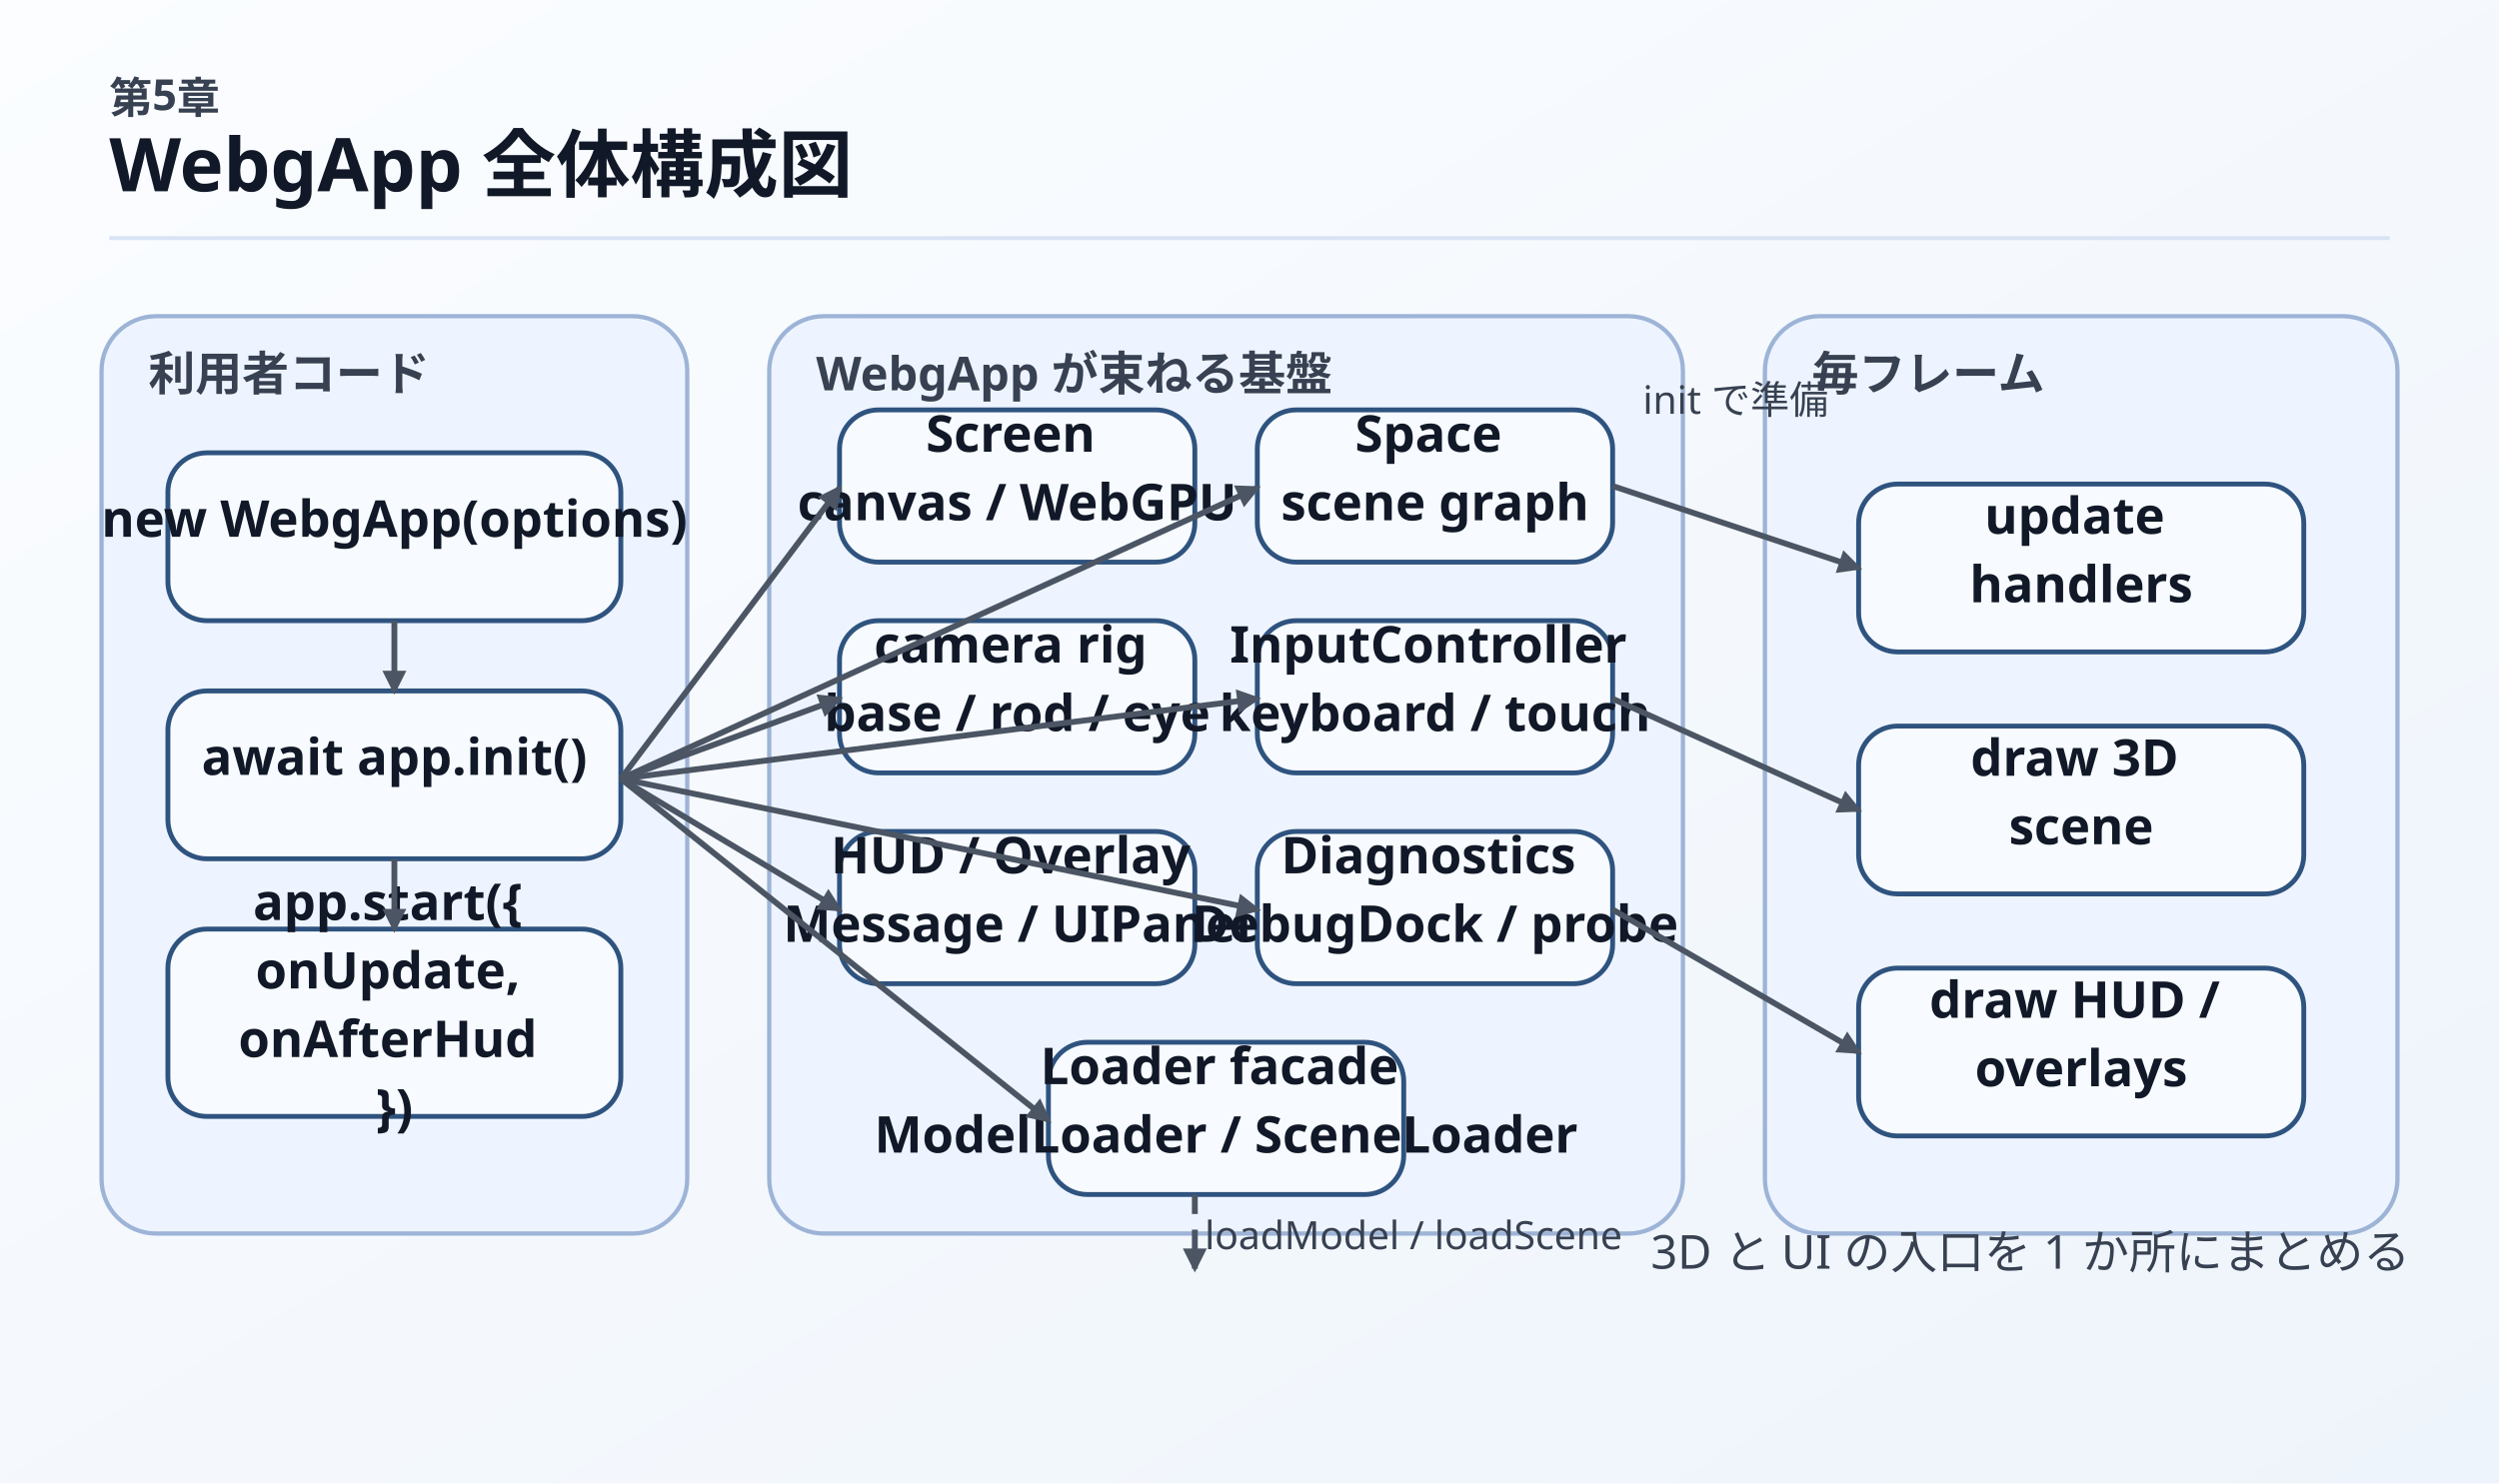
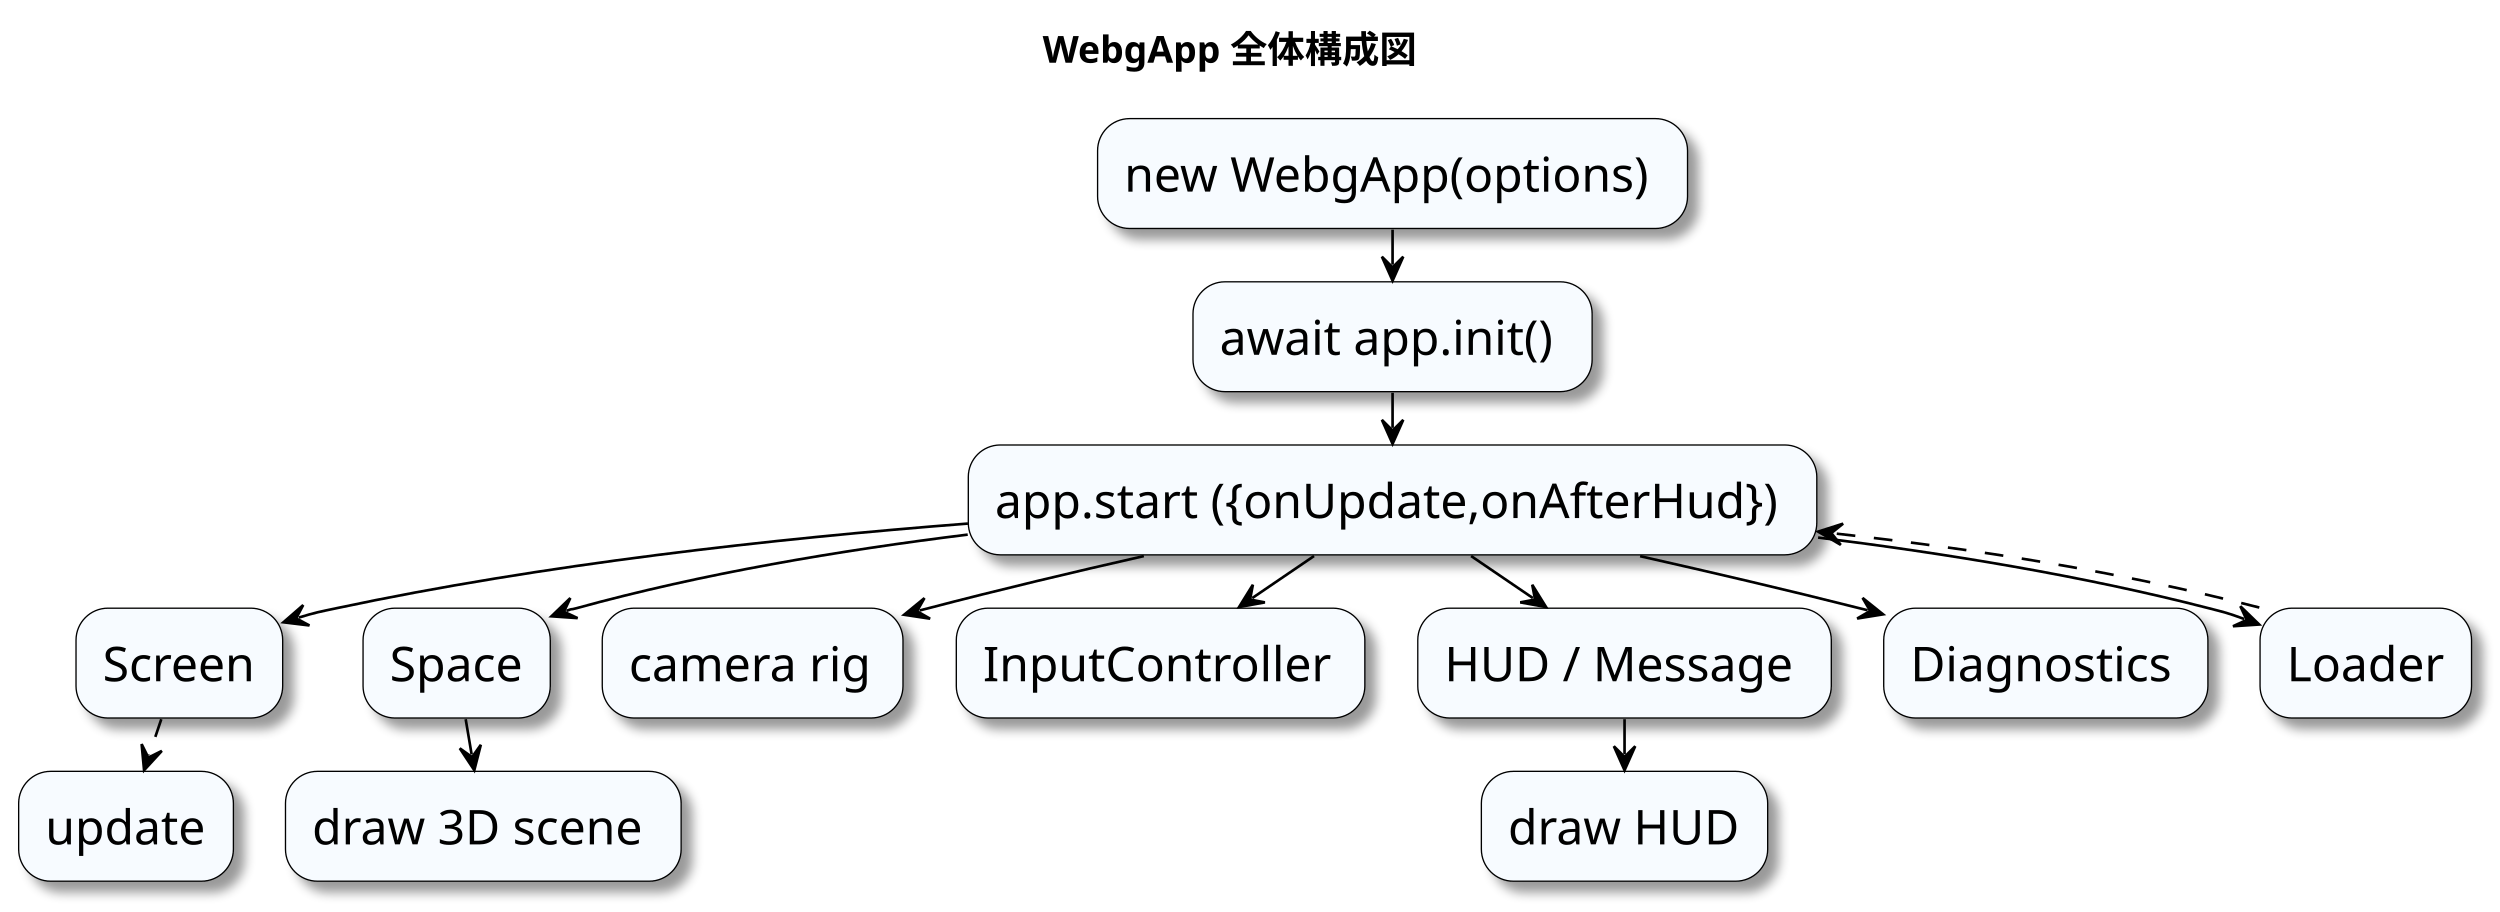
- <svg xmlns="http://www.w3.org/2000/svg" width="1280" height="760" viewBox="0 0 1280 760" role="img" aria-label="WebgApp 全体構成図">
+ <svg xmlns="http://www.w3.org/2000/svg" contentStyleType="text/css" data-diagram-type="DESCRIPTION" height="534.375px" preserveAspectRatio="none" style="width:1465px;height:534px;background:#FFFFFF;" version="1.1" viewBox="0 0 1465 534" width="1465.625px" zoomAndPan="magnify">
  <defs>
-     <linearGradient id="bg" x1="0" y1="0" x2="1" y2="1">
-       <stop offset="0%" stop-color="#fbfdff" />
-       <stop offset="100%" stop-color="#eef4fb" />
-     </linearGradient>
-     <marker id="arrow" viewBox="0 0 10 10" refX="8.4" refY="5" markerWidth="4.1" markerHeight="4.1" orient="auto-start-reverse">
-       <path d="M 0 0 L 10 5 L 0 10 z" fill="context-stroke" />
-     </marker>
+     <filter height="300%" id="fohk7jrthijh7" width="300%" x="-1" y="-1">
+       <feGaussianBlur result="blurOut" stdDeviation="3.125" />
+       <feColorMatrix in="blurOut" result="blurOut2" type="matrix" values="0 0 0 0 0 0 0 0 0 0 0 0 0 0 0 0 0 0 .4 0" />
+       <feOffset dx="6.25" dy="6.25" in="blurOut2" result="blurOut3" />
+       <feBlend in="SourceGraphic" in2="blurOut3" mode="normal" />
+     </filter>
  </defs>
-   <rect width="1280" height="760" fill="url(#bg)" />
-   <text x="56" y="58" text-anchor="start" font-size="22" font-weight="700" fill="#374151" font-family="'Segoe UI', 'Hiragino Sans', 'Yu Gothic UI', sans-serif">
-     <tspan x="56" dy="0">第5章</tspan>
-   </text>
-   <text x="56" y="98" text-anchor="start" font-size="38" font-weight="700" fill="#111827" font-family="'Segoe UI', 'Hiragino Sans', 'Yu Gothic UI', sans-serif">
-     <tspan x="56" dy="0">WebgApp 全体構成図</tspan>
-   </text>
-   <line x1="56" y1="122" x2="1224" y2="122" stroke="#d8e3f4" stroke-width="2" />
-   <rect x="52" y="162" width="300" height="470" rx="28" ry="28" fill="#eef4ff" stroke="#9db4d7" stroke-width="2.2" />
-   <text x="76" y="200" text-anchor="start" font-size="24" font-weight="700" fill="#374151" font-family="'Segoe UI', 'Hiragino Sans', 'Yu Gothic UI', sans-serif">
-     <tspan x="76" dy="0">利用者コード</tspan>
-   </text>
-   <rect x="394" y="162" width="468" height="470" rx="28" ry="28" fill="#eef4ff" stroke="#9db4d7" stroke-width="2.2" />
-   <text x="418" y="200" text-anchor="start" font-size="24" font-weight="700" fill="#374151" font-family="'Segoe UI', 'Hiragino Sans', 'Yu Gothic UI', sans-serif">
-     <tspan x="418" dy="0">WebgApp が束ねる基盤</tspan>
-   </text>
-   <rect x="904" y="162" width="324" height="470" rx="28" ry="28" fill="#eef4ff" stroke="#9db4d7" stroke-width="2.2" />
-   <text x="928" y="200" text-anchor="start" font-size="24" font-weight="700" fill="#374151" font-family="'Segoe UI', 'Hiragino Sans', 'Yu Gothic UI', sans-serif">
-     <tspan x="928" dy="0">毎フレーム</tspan>
-   </text>
-   <rect x="86" y="232" width="232" height="86" rx="20" ry="20" fill="#f7fbff" stroke="#2f537f" stroke-width="2.5" />
-   <text x="202" y="275" text-anchor="middle" font-size="26" font-weight="600" fill="#111827" font-family="'Segoe UI', 'Hiragino Sans', 'Yu Gothic UI', sans-serif">
-     <tspan x="202" dy="0">new WebgApp(options)</tspan>
-   </text>
-   <rect x="86" y="354" width="232" height="86" rx="20" ry="20" fill="#f7fbff" stroke="#2f537f" stroke-width="2.5" />
-   <text x="202" y="397" text-anchor="middle" font-size="26" font-weight="600" fill="#111827" font-family="'Segoe UI', 'Hiragino Sans', 'Yu Gothic UI', sans-serif">
-     <tspan x="202" dy="0">await app.init()</tspan>
-   </text>
-   <rect x="86" y="476" width="232" height="96" rx="20" ry="20" fill="#f7fbff" stroke="#2f537f" stroke-width="2.5" />
-   <text x="202" y="524" text-anchor="middle" font-size="26" font-weight="600" fill="#111827" font-family="'Segoe UI', 'Hiragino Sans', 'Yu Gothic UI', sans-serif">
-     <tspan x="202" dy="-2.025em">app.start({</tspan>
-     <tspan x="202" dy="1.35em">onUpdate,</tspan>
-     <tspan x="202" dy="1.35em">onAfterHud</tspan>
-     <tspan x="202" dy="1.35em">})</tspan>
-   </text>
-   <rect x="430" y="210" width="182" height="78" rx="20" ry="20" fill="#f7fbff" stroke="#2f537f" stroke-width="2.5" />
-   <text x="521" y="249" text-anchor="middle" font-size="26" font-weight="600" fill="#111827" font-family="'Segoe UI', 'Hiragino Sans', 'Yu Gothic UI', sans-serif">
-     <tspan x="521" dy="-0.675em">Screen</tspan>
-     <tspan x="521" dy="1.35em">canvas / WebGPU</tspan>
-   </text>
-   <rect x="644" y="210" width="182" height="78" rx="20" ry="20" fill="#f7fbff" stroke="#2f537f" stroke-width="2.5" />
-   <text x="735" y="249" text-anchor="middle" font-size="26" font-weight="600" fill="#111827" font-family="'Segoe UI', 'Hiragino Sans', 'Yu Gothic UI', sans-serif">
-     <tspan x="735" dy="-0.675em">Space</tspan>
-     <tspan x="735" dy="1.35em">scene graph</tspan>
-   </text>
-   <rect x="430" y="318" width="182" height="78" rx="20" ry="20" fill="#f7fbff" stroke="#2f537f" stroke-width="2.5" />
-   <text x="521" y="357" text-anchor="middle" font-size="26" font-weight="600" fill="#111827" font-family="'Segoe UI', 'Hiragino Sans', 'Yu Gothic UI', sans-serif">
-     <tspan x="521" dy="-0.675em">camera rig</tspan>
-     <tspan x="521" dy="1.35em">base / rod / eye</tspan>
-   </text>
-   <rect x="644" y="318" width="182" height="78" rx="20" ry="20" fill="#f7fbff" stroke="#2f537f" stroke-width="2.5" />
-   <text x="735" y="357" text-anchor="middle" font-size="26" font-weight="600" fill="#111827" font-family="'Segoe UI', 'Hiragino Sans', 'Yu Gothic UI', sans-serif">
-     <tspan x="735" dy="-0.675em">InputController</tspan>
-     <tspan x="735" dy="1.35em">keyboard / touch</tspan>
-   </text>
-   <rect x="430" y="426" width="182" height="78" rx="20" ry="20" fill="#f7fbff" stroke="#2f537f" stroke-width="2.5" />
-   <text x="521" y="465" text-anchor="middle" font-size="26" font-weight="600" fill="#111827" font-family="'Segoe UI', 'Hiragino Sans', 'Yu Gothic UI', sans-serif">
-     <tspan x="521" dy="-0.675em">HUD / Overlay</tspan>
-     <tspan x="521" dy="1.35em">Message / UIPanel</tspan>
-   </text>
-   <rect x="644" y="426" width="182" height="78" rx="20" ry="20" fill="#f7fbff" stroke="#2f537f" stroke-width="2.5" />
-   <text x="735" y="465" text-anchor="middle" font-size="26" font-weight="600" fill="#111827" font-family="'Segoe UI', 'Hiragino Sans', 'Yu Gothic UI', sans-serif">
-     <tspan x="735" dy="-0.675em">Diagnostics</tspan>
-     <tspan x="735" dy="1.35em">DebugDock / probe</tspan>
-   </text>
-   <rect x="537" y="534" width="182" height="78" rx="20" ry="20" fill="#f7fbff" stroke="#2f537f" stroke-width="2.5" />
-   <text x="628" y="573" text-anchor="middle" font-size="26" font-weight="600" fill="#111827" font-family="'Segoe UI', 'Hiragino Sans', 'Yu Gothic UI', sans-serif">
-     <tspan x="628" dy="-0.675em">Loader facade</tspan>
-     <tspan x="628" dy="1.35em">ModelLoader / SceneLoader</tspan>
-   </text>
-   <rect x="952" y="248" width="228" height="86" rx="20" ry="20" fill="#f7fbff" stroke="#2f537f" stroke-width="2.5" />
-   <text x="1066" y="291" text-anchor="middle" font-size="26" font-weight="600" fill="#111827" font-family="'Segoe UI', 'Hiragino Sans', 'Yu Gothic UI', sans-serif">
-     <tspan x="1066" dy="-0.675em">update</tspan>
-     <tspan x="1066" dy="1.35em">handlers</tspan>
-   </text>
-   <rect x="952" y="372" width="228" height="86" rx="20" ry="20" fill="#f7fbff" stroke="#2f537f" stroke-width="2.5" />
-   <text x="1066" y="415" text-anchor="middle" font-size="26" font-weight="600" fill="#111827" font-family="'Segoe UI', 'Hiragino Sans', 'Yu Gothic UI', sans-serif">
-     <tspan x="1066" dy="-0.675em">draw 3D</tspan>
-     <tspan x="1066" dy="1.35em">scene</tspan>
-   </text>
-   <rect x="952" y="496" width="228" height="86" rx="20" ry="20" fill="#f7fbff" stroke="#2f537f" stroke-width="2.5" />
-   <text x="1066" y="539" text-anchor="middle" font-size="26" font-weight="600" fill="#111827" font-family="'Segoe UI', 'Hiragino Sans', 'Yu Gothic UI', sans-serif">
-     <tspan x="1066" dy="-0.675em">draw HUD /</tspan>
-     <tspan x="1066" dy="1.35em">overlays</tspan>
-   </text>
-   <line x1="202" y1="318" x2="202" y2="354" stroke="#4b5563" stroke-width="3" marker-end="url(#arrow)" />
-   <line x1="202" y1="440" x2="202" y2="476" stroke="#4b5563" stroke-width="3" marker-end="url(#arrow)" />
-   <line x1="318" y1="399" x2="430" y2="250" stroke="#4b5563" stroke-width="3" marker-end="url(#arrow)" />
-   <line x1="318" y1="399" x2="644" y2="250" stroke="#4b5563" stroke-width="3" marker-end="url(#arrow)" />
-   <line x1="318" y1="399" x2="430" y2="358" stroke="#4b5563" stroke-width="3" marker-end="url(#arrow)" />
-   <line x1="318" y1="399" x2="644" y2="358" stroke="#4b5563" stroke-width="3" marker-end="url(#arrow)" />
-   <line x1="318" y1="399" x2="430" y2="466" stroke="#4b5563" stroke-width="3" marker-end="url(#arrow)" />
-   <line x1="318" y1="399" x2="644" y2="466" stroke="#4b5563" stroke-width="3" marker-end="url(#arrow)" />
-   <line x1="318" y1="399" x2="537" y2="574" stroke="#4b5563" stroke-width="3" marker-end="url(#arrow)" />
-   <line x1="826" y1="249" x2="952" y2="291" stroke="#4b5563" stroke-width="3" marker-end="url(#arrow)" />
-   <text x="889" y="212" text-anchor="middle" font-size="20" font-weight="500" fill="#374151" font-family="'Segoe UI', 'Hiragino Sans', 'Yu Gothic UI', sans-serif">
-     <tspan x="889" dy="0">init で準備</tspan>
-   </text>
-   <line x1="826" y1="358" x2="952" y2="415" stroke="#4b5563" stroke-width="3" marker-end="url(#arrow)" />
-   <line x1="826" y1="466" x2="952" y2="539" stroke="#4b5563" stroke-width="3" marker-end="url(#arrow)" />
-   <line x1="612" y1="612" x2="612" y2="650" stroke="#4b5563" stroke-width="3" stroke-dasharray="10 8" marker-end="url(#arrow)" />
-   <text x="724" y="640" text-anchor="middle" font-size="20" font-weight="500" fill="#374151" font-family="'Segoe UI', 'Hiragino Sans', 'Yu Gothic UI', sans-serif">
-     <tspan x="724" dy="0">loadModel / loadScene</tspan>
-   </text>
-   <text x="1040" y="650" text-anchor="middle" font-size="24" font-weight="500" fill="#374151" font-family="'Segoe UI', 'Hiragino Sans', 'Yu Gothic UI', sans-serif">
-     <tspan x="1040" dy="0">3D と UI の入口を 1 か所にまとめる</tspan>
-   </text>
+   <g>
+     <g class="title" data-source-line="1">
+       <text fill="#000000" font-family="Yu Gothic UI" font-size="21.875" font-weight="bold" lengthAdjust="spacing" textLength="223.193" x="611.003" y="36.774">WebgApp 全体構成図</text>
+     </g>
+     <g class="entity" data-entity="NewApp" data-source-line="20" data-uid="ent0002" id="entity_NewApp">
+       <rect fill="#F7FBFF" filter="url(#fohk7jrthijh7)" height="64.374" rx="18.75" ry="18.75" style="stroke:#000000;stroke-width:0.781;" width="345.706" x="643.188" y="69.513" />
+       <text fill="#000000" font-family="Yu Gothic UI" font-size="28.125" lengthAdjust="spacing" textLength="314.456" x="658.812" y="112.329">new WebgApp(options)</text>
+     </g>
+     <g class="entity" data-entity="InitApp" data-source-line="21" data-uid="ent0003" id="entity_InitApp">
+       <rect fill="#F7FBFF" filter="url(#fohk7jrthijh7)" height="64.374" rx="18.75" ry="18.75" style="stroke:#000000;stroke-width:0.781;" width="233.893" x="699.094" y="165.138" />
+       <text fill="#000000" font-family="Yu Gothic UI" font-size="28.125" lengthAdjust="spacing" textLength="202.643" x="714.719" y="207.954">await app.init()</text>
+     </g>
+     <g class="entity" data-entity="StartApp" data-source-line="22" data-uid="ent0004" id="entity_StartApp">
+       <rect fill="#F7FBFF" filter="url(#fohk7jrthijh7)" height="64.374" rx="18.75" ry="18.75" style="stroke:#000000;stroke-width:0.781;" width="497.221" x="567.422" y="260.763" />
+       <text fill="#000000" font-family="Yu Gothic UI" font-size="28.125" lengthAdjust="spacing" textLength="465.971" x="583.047" y="303.579">app.start ({onUpdate,onAfterHud})</text>
+     </g>
+     <g class="entity" data-entity="Screen" data-source-line="24" data-uid="ent0005" id="entity_Screen">
+       <rect fill="#F7FBFF" filter="url(#fohk7jrthijh7)" height="64.374" rx="18.75" ry="18.75" style="stroke:#000000;stroke-width:0.781;" width="121.104" x="44.547" y="356.388" />
+       <text fill="#000000" font-family="Yu Gothic UI" font-size="28.125" lengthAdjust="spacing" textLength="89.854" x="60.172" y="399.204">Screen</text>
+     </g>
+     <g class="entity" data-entity="Space" data-source-line="25" data-uid="ent0006" id="entity_Space">
+       <rect fill="#F7FBFF" filter="url(#fohk7jrthijh7)" height="64.374" rx="18.75" ry="18.75" style="stroke:#000000;stroke-width:0.781;" width="109.706" x="212.75" y="356.388" />
+       <text fill="#000000" font-family="Yu Gothic UI" font-size="28.125" lengthAdjust="spacing" textLength="78.456" x="228.375" y="399.204">Space</text>
+     </g>
+     <g class="entity" data-entity="CameraRig" data-source-line="26" data-uid="ent0007" id="entity_CameraRig">
+       <rect fill="#F7FBFF" filter="url(#fohk7jrthijh7)" height="64.374" rx="18.75" ry="18.75" style="stroke:#000000;stroke-width:0.781;" width="176.228" x="352.922" y="356.388" />
+       <text fill="#000000" font-family="Yu Gothic UI" font-size="28.125" lengthAdjust="spacing" textLength="144.978" x="368.547" y="399.204">camera rig</text>
+     </g>
+     <g class="entity" data-entity="InputController" data-source-line="27" data-uid="ent0008" id="entity_InputController">
+       <rect fill="#F7FBFF" filter="url(#fohk7jrthijh7)" height="64.374" rx="18.75" ry="18.75" style="stroke:#000000;stroke-width:0.781;" width="239.413" x="560.391" y="356.388" />
+       <text fill="#000000" font-family="Yu Gothic UI" font-size="28.125" lengthAdjust="spacing" textLength="208.163" x="576.016" y="399.204">InputController</text>
+     </g>
+     <g class="entity" data-entity="HudOverlay" data-source-line="28" data-uid="ent0009" id="entity_HudOverlay">
+       <rect fill="#F7FBFF" filter="url(#fohk7jrthijh7)" height="64.374" rx="18.75" ry="18.75" style="stroke:#000000;stroke-width:0.781;" width="242.325" x="830.812" y="356.388" />
+       <text fill="#000000" font-family="Yu Gothic UI" font-size="28.125" lengthAdjust="spacing" textLength="211.075" x="846.438" y="399.204">HUD / Message</text>
+     </g>
+     <g class="entity" data-entity="Diagnostics" data-source-line="29" data-uid="ent0010" id="entity_Diagnostics">
+       <rect fill="#F7FBFF" filter="url(#fohk7jrthijh7)" height="64.374" rx="18.75" ry="18.75" style="stroke:#000000;stroke-width:0.781;" width="189.975" x="1103.859" y="356.388" />
+       <text fill="#000000" font-family="Yu Gothic UI" font-size="28.125" lengthAdjust="spacing" textLength="158.725" x="1119.484" y="399.204">Diagnostics</text>
+     </g>
+     <g class="entity" data-entity="LoaderFacade" data-source-line="30" data-uid="ent0011" id="entity_LoaderFacade">
+       <rect fill="#F7FBFF" filter="url(#fohk7jrthijh7)" height="64.374" rx="18.75" ry="18.75" style="stroke:#000000;stroke-width:0.781;" width="123.933" x="1324.391" y="356.388" />
+       <text fill="#000000" font-family="Yu Gothic UI" font-size="28.125" lengthAdjust="spacing" textLength="92.683" x="1340.016" y="399.204">Loader</text>
+     </g>
+     <g class="entity" data-entity="UpdateHandlers" data-source-line="31" data-uid="ent0012" id="entity_UpdateHandlers">
+       <rect fill="#F7FBFF" filter="url(#fohk7jrthijh7)" height="64.374" rx="18.75" ry="18.75" style="stroke:#000000;stroke-width:0.781;" width="125.829" x="10.938" y="452.013" />
+       <text fill="#000000" font-family="Yu Gothic UI" font-size="28.125" lengthAdjust="spacing" textLength="94.579" x="26.562" y="494.829">update</text>
+     </g>
+     <g class="entity" data-entity="DrawScene" data-source-line="32" data-uid="ent0013" id="entity_DrawScene">
+       <rect fill="#F7FBFF" filter="url(#fohk7jrthijh7)" height="64.374" rx="18.75" ry="18.75" style="stroke:#000000;stroke-width:0.781;" width="231.847" x="167.297" y="452.013" />
+       <text fill="#000000" font-family="Yu Gothic UI" font-size="28.125" lengthAdjust="spacing" textLength="200.597" x="182.922" y="494.829">draw 3D scene</text>
+     </g>
+     <g class="entity" data-entity="DrawHud" data-source-line="33" data-uid="ent0014" id="entity_DrawHud">
+       <rect fill="#F7FBFF" filter="url(#fohk7jrthijh7)" height="64.374" rx="18.75" ry="18.75" style="stroke:#000000;stroke-width:0.781;" width="167.783" x="868.078" y="452.013" />
+       <text fill="#000000" font-family="Yu Gothic UI" font-size="28.125" lengthAdjust="spacing" textLength="136.533" x="883.703" y="494.829">draw HUD</text>
+     </g>
+     <g class="link" data-entity-1="NewApp" data-entity-2="InitApp" data-source-line="35" data-uid="lnk15" id="link_NewApp_InitApp">
+       <path d="M816.047,134.591 C816.047,144.232 816.047,145.466 816.047,155.107" fill="none" id="NewApp-to-InitApp" style="stroke:#000000;stroke-width:1.562;" />
+       <polygon fill="#000000" points="816.047,164.482,822.297,150.419,816.047,156.669,809.797,150.419,816.047,164.482" style="stroke:#000000;stroke-width:1.562;" />
+     </g>
+     <g class="link" data-entity-1="InitApp" data-entity-2="StartApp" data-source-line="36" data-uid="lnk16" id="link_InitApp_StartApp">
+       <path d="M816.047,230.2 C816.047,239.857 816.047,241.091 816.047,250.732" fill="none" id="InitApp-to-StartApp" style="stroke:#000000;stroke-width:1.562;" />
+       <polygon fill="#000000" points="816.047,260.107,822.297,246.044,816.047,252.294,809.797,246.044,816.047,260.107" style="stroke:#000000;stroke-width:1.562;" />
+     </g>
+     <g class="link" data-entity-1="StartApp" data-entity-2="Screen" data-source-line="38" data-uid="lnk17" id="link_StartApp_Screen">
+       <path d="M567.203,306.81 C453.516,315.638 317.656,330.716 197.297,356.388 C187.062,358.575 185.352,358.745 175.024,361.917" fill="none" id="StartApp-to-Screen" style="stroke:#000000;stroke-width:1.562;" />
+       <polygon fill="#000000" points="166.062,364.669,181.34,366.515,173.531,362.376,177.671,354.566,166.062,364.669" style="stroke:#000000;stroke-width:1.562;" />
+     </g>
+     <g class="link" data-entity-1="StartApp" data-entity-2="Space" data-source-line="39" data-uid="lnk18" id="link_StartApp_Space">
+       <path d="M567.078,313.279 C492.516,322.482 411.125,336.154 337.922,356.388 C333.031,357.732 336.872,356.151 331.935,357.947" fill="none" id="StartApp-to-Space" style="stroke:#000000;stroke-width:1.562;" />
+       <polygon fill="#000000" points="323.125,361.154,338.477,362.218,330.466,358.482,334.202,350.471,323.125,361.154" style="stroke:#000000;stroke-width:1.562;" />
+     </g>
+     <g class="link" data-entity-1="StartApp" data-entity-2="CameraRig" data-source-line="40" data-uid="lnk19" id="link_StartApp_CameraRig">
+       <path d="M670.281,325.857 C629.359,335.154 584.906,345.716 544.172,356.388 C539.469,357.622 543.697,356.44 538.854,357.768" fill="none" id="StartApp-to-CameraRig" style="stroke:#000000;stroke-width:1.562;" />
+       <polygon fill="#000000" points="529.812,360.247,545.027,362.556,537.347,358.181,541.722,350.501,529.812,360.247" style="stroke:#000000;stroke-width:1.562;" />
+     </g>
+     <g class="link" data-entity-1="StartApp" data-entity-2="InputController" data-source-line="41" data-uid="lnk20" id="link_StartApp_InputController">
+       <path d="M770.016,325.825 C755.844,335.482 748.001,340.818 733.83,350.459" fill="none" id="StartApp-to-InputController" style="stroke:#000000;stroke-width:1.562;" />
+       <polygon fill="#000000" points="726.078,355.732,741.221,352.99,732.538,351.337,734.19,342.654,726.078,355.732" style="stroke:#000000;stroke-width:1.562;" />
+     </g>
+     <g class="link" data-entity-1="StartApp" data-entity-2="HudOverlay" data-source-line="42" data-uid="lnk21" id="link_StartApp_HudOverlay">
+       <path d="M862.062,325.825 C876.234,335.482 884.077,340.818 898.249,350.459" fill="none" id="StartApp-to-HudOverlay" style="stroke:#000000;stroke-width:1.562;" />
+       <polygon fill="#000000" points="906,355.732,897.888,342.654,899.54,351.337,890.857,352.99,906,355.732" style="stroke:#000000;stroke-width:1.562;" />
+     </g>
+     <g class="link" data-entity-1="StartApp" data-entity-2="Diagnostics" data-source-line="43" data-uid="lnk22" id="link_StartApp_Diagnostics">
+       <path d="M961.109,325.919 C1002.672,335.294 1047.953,345.888 1089.484,356.388 C1094.062,357.544 1089.686,356.37 1094.42,357.62" fill="none" id="StartApp-to-Diagnostics" style="stroke:#000000;stroke-width:1.562;" />
+       <polygon fill="#000000" points="1103.484,360.013,1091.483,350.38,1095.931,358.019,1088.292,362.466,1103.484,360.013" style="stroke:#000000;stroke-width:1.562;" />
+     </g>
+     <g class="link" data-entity-1="StartApp" data-entity-2="LoaderFacade" data-source-line="44" data-uid="lnk23" id="link_StartApp_LoaderFacade">
+       <path d="M1065.406,315.013 C1139.672,324.216 1220.766,337.45 1294.172,356.388 C1303.875,358.888 1305.185,359.091 1315.091,362.732" fill="none" id="StartApp-to-LoaderFacade" style="stroke:#000000;stroke-width:1.562;" />
+       <polygon fill="#000000" points="1323.891,365.966,1312.847,355.249,1316.558,363.271,1308.535,366.982,1323.891,365.966" style="stroke:#000000;stroke-width:1.562;" />
+     </g>
+     <g class="link" data-entity-1="LoaderFacade" data-entity-2="StartApp" data-source-line="49" data-uid="lnk27" id="link_LoaderFacade_StartApp">
+       <path d="M1323.953,356.013 C1241.094,334.747 1157.896,321.763 1074.709,312.559" fill="none" id="LoaderFacade-to-StartApp" style="stroke:#000000;stroke-width:1.562;stroke-dasharray:10.938,10.938;" />
+       <polygon fill="#000000" points="1065.391,311.529,1078.681,319.287,1073.156,312.388,1080.055,306.863,1065.391,311.529" style="stroke:#000000;stroke-width:1.562;" />
+     </g>
+     <g class="link" data-entity-1="Screen" data-entity-2="UpdateHandlers" data-source-line="46" data-uid="lnk24" id="link_Screen_UpdateHandlers">
+       <path d="M94.516,421.45 C91.266,431.107 90.667,432.832 87.417,442.473" fill="none" id="Screen-to-UpdateHandlers" style="stroke:#000000;stroke-width:1.562;stroke-dasharray:10.938,10.938;" />
+       <polygon fill="#000000" points="84.422,451.357,94.837,440.028,86.918,443.954,82.992,436.034,84.422,451.357" style="stroke:#000000;stroke-width:1.562;" />
+     </g>
+     <g class="link" data-entity-1="Space" data-entity-2="DrawScene" data-source-line="47" data-uid="lnk25" id="link_Space_DrawScene">
+       <path d="M272.891,421.45 C274.516,431.107 274.754,432.471 276.379,442.112" fill="none" id="Space-to-DrawScene" style="stroke:#000000;stroke-width:1.562;" />
+       <polygon fill="#000000" points="277.938,451.357,281.763,436.451,276.639,443.653,269.437,438.529,277.938,451.357" style="stroke:#000000;stroke-width:1.562;" />
+     </g>
+     <g class="link" data-entity-1="HudOverlay" data-entity-2="DrawHud" data-source-line="48" data-uid="lnk26" id="link_HudOverlay_DrawHud">
+       <path d="M951.984,421.45 C951.984,431.107 951.984,432.341 951.984,441.982" fill="none" id="HudOverlay-to-DrawHud" style="stroke:#000000;stroke-width:1.562;" />
+       <polygon fill="#000000" points="951.984,451.357,958.234,437.294,951.984,443.544,945.734,437.294,951.984,451.357" style="stroke:#000000;stroke-width:1.562;" />
+     </g>
+   </g>
</svg>
